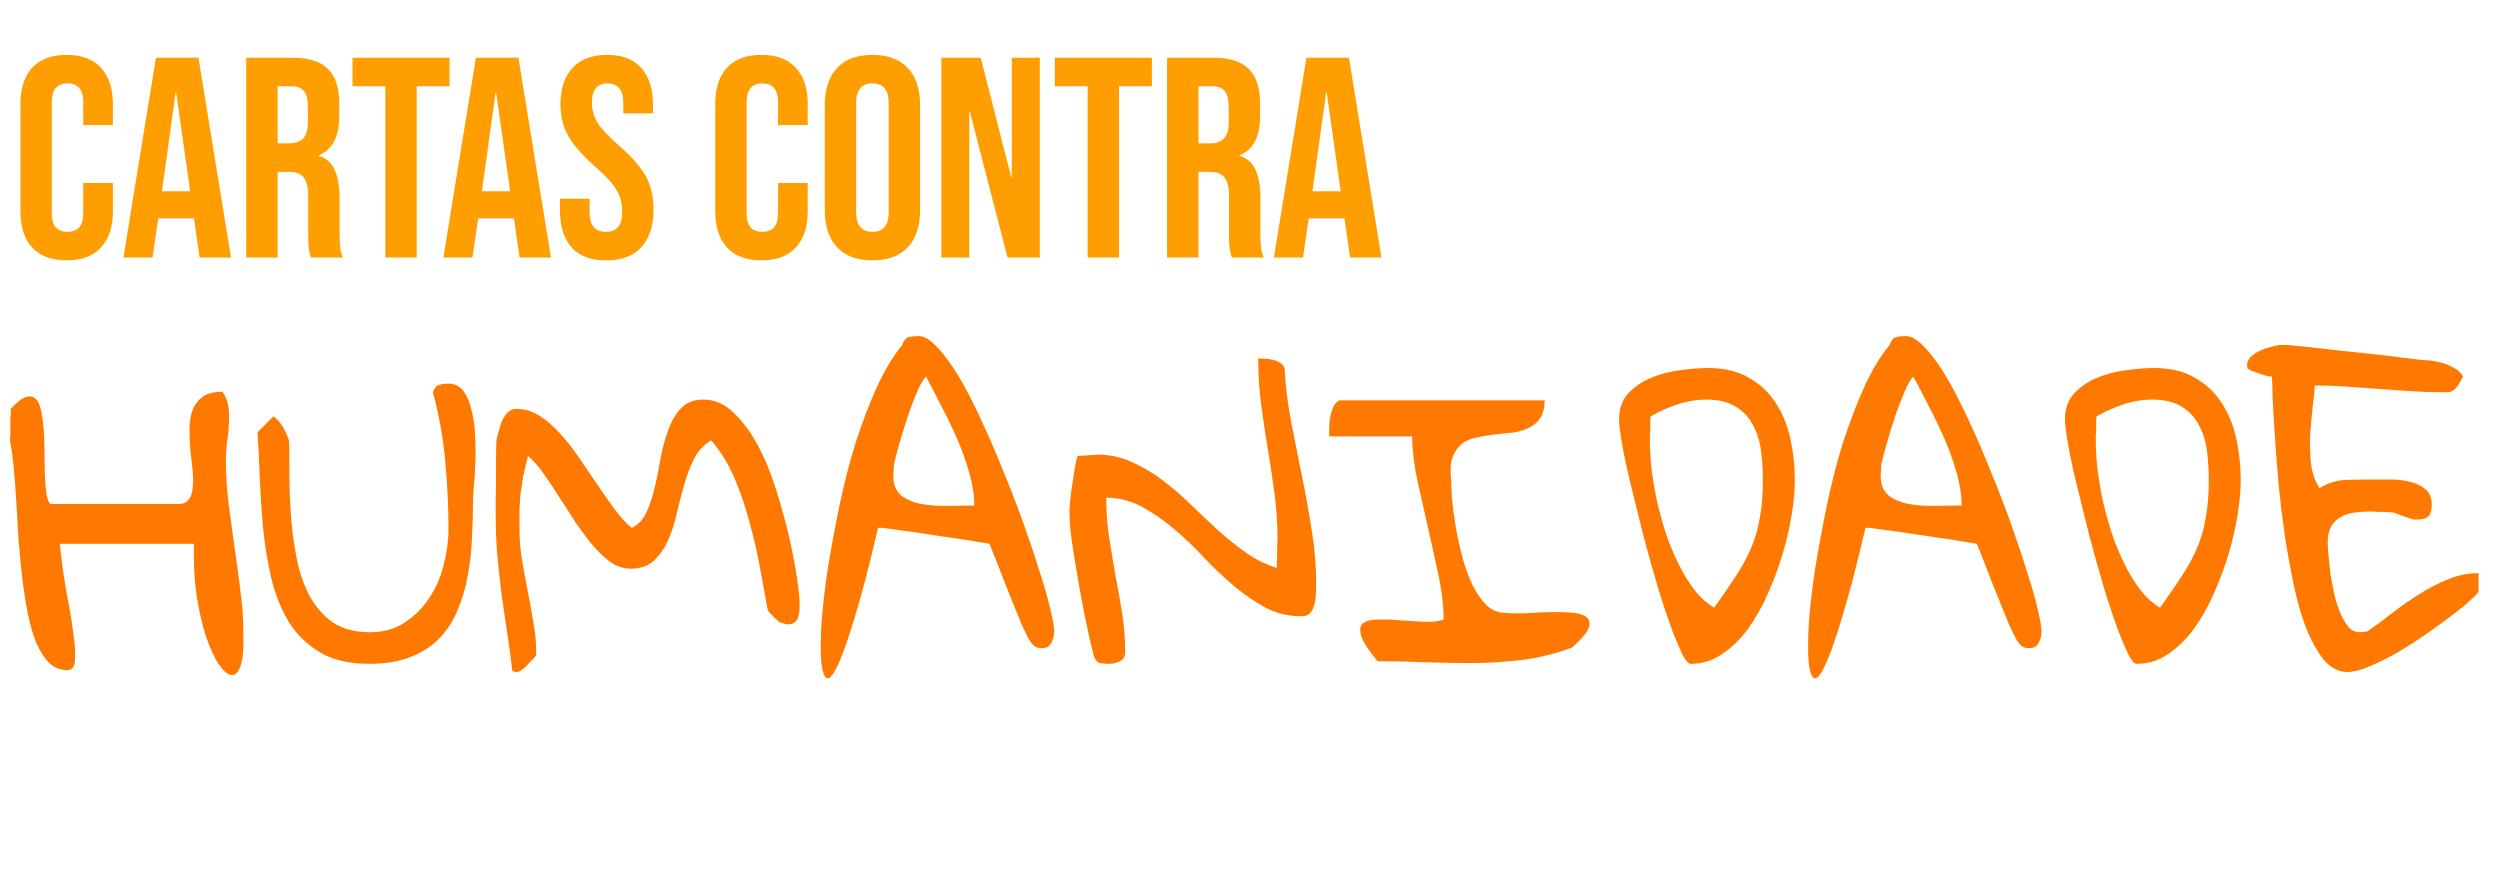
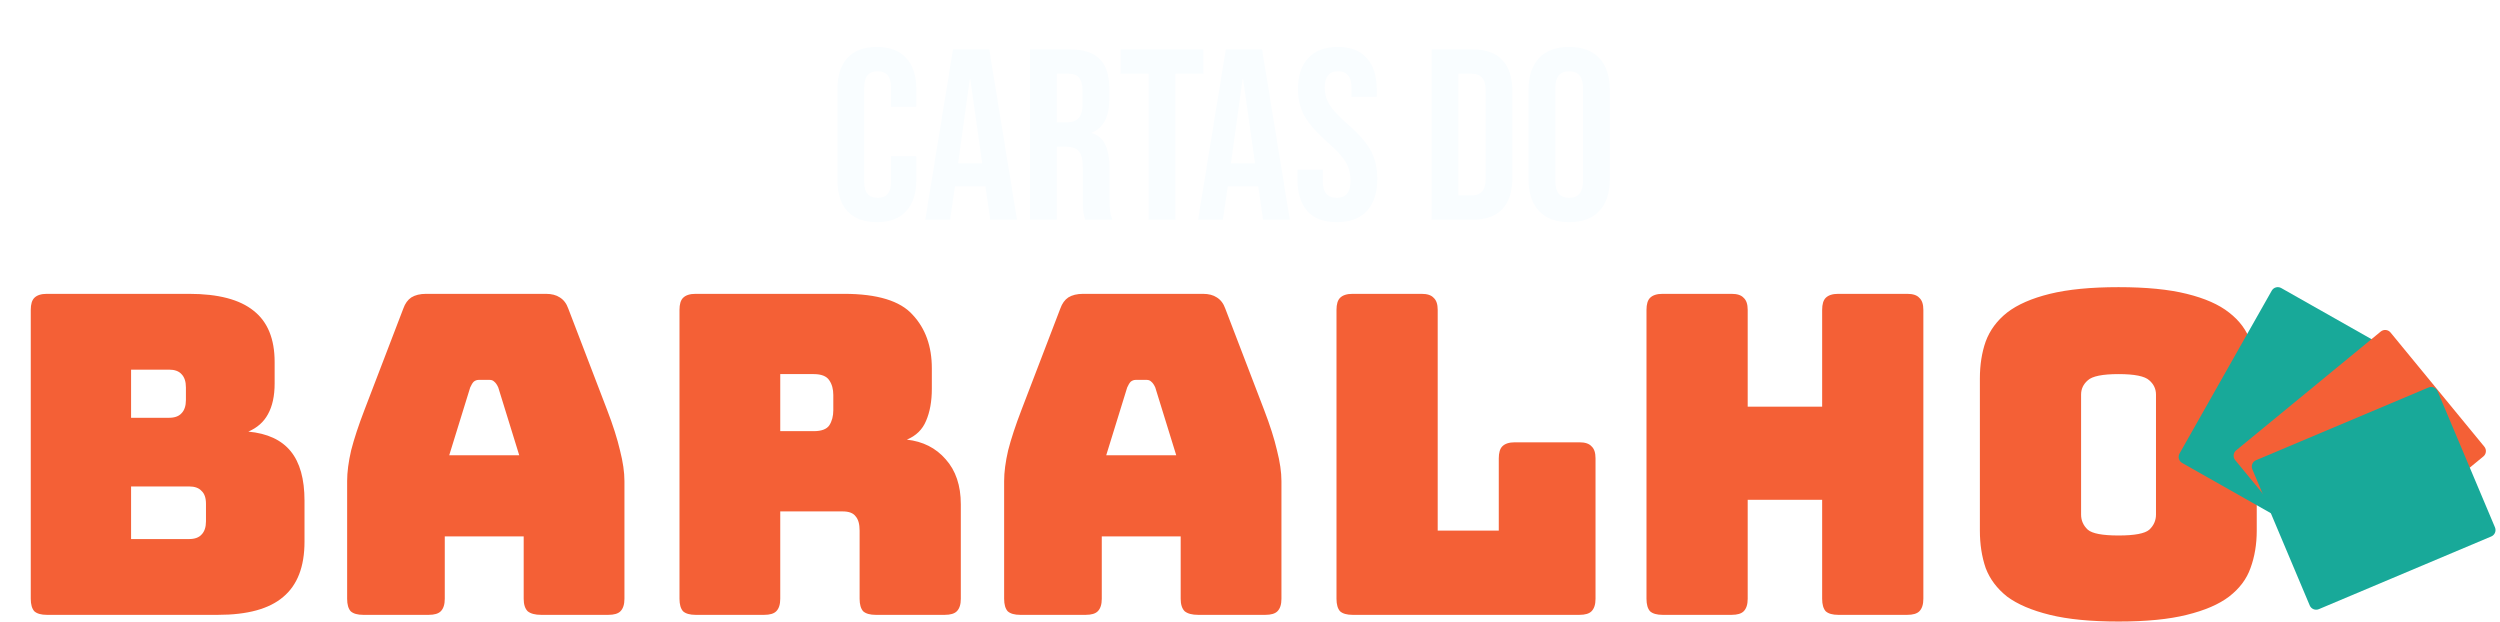
- <svg xmlns="http://www.w3.org/2000/svg" width="233" height="83" viewBox="0 0 233 83" fill="none">
-   <path d="M6.213 24.266C4.812 24.266 3.74 23.867 2.995 23.069C2.268 22.271 1.904 21.145 1.904 19.691V9.69C1.904 8.236 2.268 7.11 2.995 6.312C3.74 5.514 4.812 5.115 6.213 5.115C7.614 5.115 8.678 5.514 9.405 6.312C10.15 7.11 10.522 8.236 10.522 9.69V11.658H7.756V9.504C7.756 8.351 7.268 7.775 6.293 7.775C5.318 7.775 4.83 8.351 4.83 9.504V19.904C4.83 21.039 5.318 21.606 6.293 21.606C7.268 21.606 7.756 21.039 7.756 19.904V17.058H10.522V19.691C10.522 21.145 10.15 22.271 9.405 23.069C8.678 23.867 7.614 24.266 6.213 24.266ZM14.534 5.381H18.497L21.529 24H18.603L18.071 20.303V20.356H14.747L14.215 24H11.502L14.534 5.381ZM17.726 17.829L16.422 8.626H16.369L15.092 17.829H17.726ZM22.949 5.381H27.284C28.792 5.381 29.891 5.736 30.583 6.445C31.274 7.136 31.62 8.209 31.62 9.663V10.807C31.62 12.74 30.982 13.963 29.705 14.478V14.531C30.414 14.744 30.911 15.178 31.194 15.834C31.496 16.49 31.646 17.368 31.646 18.468V21.739C31.646 22.271 31.664 22.706 31.7 23.042C31.735 23.362 31.824 23.681 31.966 24H28.987C28.88 23.698 28.809 23.415 28.774 23.149C28.738 22.883 28.721 22.404 28.721 21.712V18.308C28.721 17.457 28.579 16.863 28.295 16.526C28.029 16.189 27.559 16.02 26.885 16.02H25.875V24H22.949V5.381ZM26.939 13.361C27.524 13.361 27.958 13.21 28.242 12.908C28.543 12.607 28.694 12.101 28.694 11.392V9.956C28.694 9.282 28.57 8.794 28.322 8.493C28.091 8.191 27.719 8.041 27.204 8.041H25.875V13.361H26.939ZM35.912 8.041H32.853V5.381H41.897V8.041H38.838V24H35.912V8.041ZM44.353 5.381H48.317L51.349 24H48.423L47.891 20.303V20.356H44.566L44.034 24H41.321L44.353 5.381ZM47.545 17.829L46.242 8.626H46.189L44.912 17.829H47.545ZM56.494 24.266C55.075 24.266 54.003 23.867 53.276 23.069C52.549 22.253 52.185 21.092 52.185 19.585V18.521H54.951V19.797C54.951 21.003 55.457 21.606 56.468 21.606C56.964 21.606 57.336 21.464 57.585 21.18C57.851 20.879 57.984 20.4 57.984 19.744C57.984 18.964 57.806 18.281 57.452 17.696C57.097 17.093 56.441 16.375 55.483 15.542C54.278 14.478 53.435 13.52 52.956 12.669C52.478 11.8 52.238 10.825 52.238 9.743C52.238 8.271 52.611 7.136 53.355 6.338C54.1 5.523 55.182 5.115 56.6 5.115C58.001 5.115 59.056 5.523 59.766 6.338C60.493 7.136 60.856 8.289 60.856 9.796V10.568H58.09V9.61C58.09 8.972 57.966 8.511 57.718 8.227C57.469 7.926 57.106 7.775 56.627 7.775C55.652 7.775 55.164 8.369 55.164 9.557C55.164 10.231 55.342 10.86 55.696 11.445C56.069 12.031 56.733 12.74 57.691 13.573C58.915 14.637 59.757 15.604 60.218 16.473C60.679 17.341 60.91 18.361 60.91 19.531C60.91 21.056 60.528 22.227 59.766 23.042C59.021 23.858 57.93 24.266 56.494 24.266ZM70.97 24.266C69.569 24.266 68.496 23.867 67.751 23.069C67.024 22.271 66.661 21.145 66.661 19.691V9.69C66.661 8.236 67.024 7.11 67.751 6.312C68.496 5.514 69.569 5.115 70.97 5.115C72.371 5.115 73.435 5.514 74.162 6.312C74.906 7.11 75.279 8.236 75.279 9.69V11.658H72.513V9.504C72.513 8.351 72.025 7.775 71.05 7.775C70.074 7.775 69.587 8.351 69.587 9.504V19.904C69.587 21.039 70.074 21.606 71.05 21.606C72.025 21.606 72.513 21.039 72.513 19.904V17.058H75.279V19.691C75.279 21.145 74.906 22.271 74.162 23.069C73.435 23.867 72.371 24.266 70.97 24.266ZM81.311 24.266C79.874 24.266 78.775 23.858 78.012 23.042C77.25 22.227 76.868 21.074 76.868 19.585V9.796C76.868 8.307 77.25 7.154 78.012 6.338C78.775 5.523 79.874 5.115 81.311 5.115C82.747 5.115 83.846 5.523 84.609 6.338C85.371 7.154 85.752 8.307 85.752 9.796V19.585C85.752 21.074 85.371 22.227 84.609 23.042C83.846 23.858 82.747 24.266 81.311 24.266ZM81.311 21.606C82.321 21.606 82.827 20.994 82.827 19.771V9.61C82.827 8.387 82.321 7.775 81.311 7.775C80.3 7.775 79.794 8.387 79.794 9.61V19.771C79.794 20.994 80.3 21.606 81.311 21.606ZM87.731 5.381H91.402L94.248 16.526H94.301V5.381H96.908V24H93.902L90.391 10.408H90.338V24H87.731V5.381ZM101.37 8.041H98.311V5.381H107.355V8.041H104.296V24H101.37V8.041ZM108.771 5.381H113.107C114.614 5.381 115.713 5.736 116.405 6.445C117.097 7.136 117.442 8.209 117.442 9.663V10.807C117.442 12.74 116.804 13.963 115.527 14.478V14.531C116.237 14.744 116.733 15.178 117.017 15.834C117.318 16.49 117.469 17.368 117.469 18.468V21.739C117.469 22.271 117.487 22.706 117.522 23.042C117.558 23.362 117.646 23.681 117.788 24H114.809C114.703 23.698 114.632 23.415 114.596 23.149C114.561 22.883 114.543 22.404 114.543 21.712V18.308C114.543 17.457 114.401 16.863 114.118 16.526C113.852 16.189 113.382 16.02 112.708 16.02H111.697V24H108.771V5.381ZM112.761 13.361C113.346 13.361 113.781 13.21 114.064 12.908C114.366 12.607 114.517 12.101 114.517 11.392V9.956C114.517 9.282 114.392 8.794 114.144 8.493C113.914 8.191 113.541 8.041 113.027 8.041H111.697V13.361H112.761ZM121.76 5.381H125.723L128.755 24H125.829L125.298 20.303V20.356H121.973L121.441 24H118.728L121.76 5.381ZM124.952 17.829L123.648 8.626H123.595L122.318 17.829H124.952Z" fill="#FF9E00" />
-   <path d="M0.931 41.053C0.931 40.938 0.942 40.741 0.965 40.464C0.965 40.164 0.965 39.864 0.965 39.564C0.965 39.24 0.977 38.94 1 38.663C1 38.386 1 38.201 1 38.109C1.577 37.486 2.051 37.116 2.42 37.001C2.812 36.885 3.124 36.955 3.355 37.209C3.586 37.44 3.748 37.821 3.84 38.352C3.955 38.883 4.036 39.483 4.082 40.153C4.129 40.822 4.152 41.526 4.152 42.265C4.152 43.004 4.163 43.697 4.186 44.343C4.209 44.967 4.256 45.521 4.325 46.006C4.394 46.49 4.521 46.814 4.706 46.975H16.585C17.07 46.975 17.416 46.825 17.624 46.525C17.832 46.225 17.948 45.832 17.971 45.347C18.017 44.863 18.005 44.309 17.936 43.685C17.867 43.062 17.797 42.427 17.728 41.78C17.682 41.111 17.659 40.464 17.659 39.841C17.682 39.194 17.786 38.629 17.971 38.144C18.178 37.659 18.49 37.266 18.906 36.966C19.321 36.666 19.933 36.516 20.741 36.516C21.041 36.955 21.226 37.44 21.295 37.971C21.365 38.478 21.376 39.01 21.33 39.564C21.307 40.118 21.249 40.672 21.157 41.226C21.088 41.757 21.053 42.277 21.053 42.785C21.053 44.147 21.134 45.509 21.295 46.871C21.48 48.234 21.665 49.596 21.849 50.958C22.057 52.321 22.242 53.683 22.404 55.045C22.588 56.384 22.681 57.712 22.681 59.028C22.727 60.459 22.635 61.487 22.404 62.11C22.173 62.711 21.884 62.976 21.538 62.907C21.192 62.861 20.799 62.514 20.36 61.868C19.945 61.221 19.552 60.355 19.183 59.27C18.836 58.185 18.548 56.915 18.317 55.461C18.109 53.983 18.028 52.39 18.074 50.681H5.572C5.733 52.274 5.941 53.775 6.195 55.184C6.472 56.592 6.68 57.839 6.818 58.924C6.98 59.986 7.038 60.84 6.992 61.487C6.969 62.11 6.738 62.434 6.299 62.457C5.629 62.457 5.064 62.237 4.602 61.799C4.14 61.337 3.736 60.713 3.39 59.928C3.066 59.143 2.801 58.231 2.593 57.192C2.385 56.13 2.212 55.022 2.074 53.867C1.935 52.69 1.82 51.489 1.727 50.266C1.658 49.042 1.589 47.864 1.52 46.733C1.45 45.602 1.369 44.551 1.277 43.581C1.185 42.588 1.069 41.746 0.931 41.053ZM25.486 38.802C25.855 39.079 26.156 39.425 26.387 39.841C26.617 40.233 26.802 40.637 26.941 41.053C26.964 41.93 26.975 42.981 26.975 44.205C26.975 45.428 27.021 46.698 27.114 48.014C27.206 49.33 27.379 50.647 27.633 51.963C27.887 53.256 28.28 54.422 28.811 55.461C29.365 56.5 30.092 57.342 30.993 57.989C31.916 58.612 33.071 58.924 34.456 58.924C35.726 58.924 36.811 58.624 37.712 58.023C38.635 57.423 39.397 56.661 39.998 55.738C40.621 54.814 41.071 53.787 41.348 52.655C41.648 51.501 41.799 50.381 41.799 49.296C41.799 47.195 41.695 45.059 41.487 42.889C41.279 40.695 40.898 38.582 40.344 36.551C40.506 36.135 40.713 35.904 40.967 35.858C41.221 35.789 41.498 35.754 41.799 35.754C42.399 35.754 42.872 35.996 43.219 36.481C43.565 36.966 43.819 37.59 43.98 38.352C44.165 39.09 44.269 39.91 44.292 40.81C44.338 41.688 44.338 42.531 44.292 43.339C44.269 44.124 44.223 44.828 44.154 45.451C44.108 46.052 44.084 46.433 44.084 46.594C44.084 47.795 44.05 49.019 43.98 50.266C43.934 51.489 43.796 52.667 43.565 53.798C43.357 54.929 43.034 55.992 42.595 56.984C42.179 57.954 41.614 58.809 40.898 59.547C40.182 60.263 39.293 60.829 38.231 61.244C37.169 61.66 35.899 61.868 34.422 61.868C32.551 61.868 31.016 61.51 29.815 60.794C28.615 60.078 27.645 59.132 26.906 57.954C26.19 56.754 25.648 55.391 25.278 53.867C24.932 52.344 24.678 50.785 24.516 49.192C24.378 47.599 24.274 46.029 24.205 44.482C24.158 42.935 24.089 41.538 23.997 40.291L25.486 38.802ZM46.197 47.737C46.197 47.46 46.197 47.01 46.197 46.387C46.22 45.74 46.232 45.071 46.232 44.378C46.232 43.662 46.232 42.992 46.232 42.369C46.255 41.746 46.266 41.307 46.266 41.053C46.289 40.891 46.347 40.649 46.44 40.326C46.532 39.979 46.636 39.645 46.751 39.321C46.89 38.998 47.063 38.721 47.271 38.49C47.502 38.236 47.779 38.109 48.102 38.109C48.864 38.109 49.58 38.317 50.249 38.733C50.919 39.148 51.565 39.702 52.189 40.395C52.812 41.065 53.401 41.815 53.955 42.646C54.532 43.477 55.098 44.309 55.652 45.14C56.206 45.948 56.749 46.721 57.28 47.46C57.811 48.176 58.342 48.753 58.873 49.192C59.45 48.938 59.901 48.476 60.224 47.806C60.547 47.114 60.812 46.329 61.02 45.451C61.228 44.551 61.413 43.627 61.574 42.681C61.759 41.711 62.002 40.822 62.302 40.014C62.602 39.206 62.994 38.548 63.479 38.04C63.987 37.509 64.68 37.243 65.557 37.243C66.596 37.243 67.531 37.647 68.363 38.455C69.217 39.264 69.979 40.291 70.648 41.538C71.318 42.785 71.884 44.17 72.346 45.694C72.83 47.218 73.234 48.684 73.558 50.092C73.881 51.501 74.123 52.771 74.285 53.902C74.447 55.033 74.528 55.842 74.528 56.326C74.528 56.534 74.516 56.765 74.493 57.019C74.47 57.25 74.412 57.469 74.32 57.677C74.227 57.862 74.077 58.012 73.869 58.127C73.662 58.22 73.362 58.208 72.969 58.093C72.853 58.07 72.715 58.012 72.553 57.92C72.415 57.804 72.265 57.666 72.103 57.504C71.942 57.342 71.803 57.192 71.688 57.054C71.572 56.892 71.514 56.754 71.514 56.638C71.306 55.507 71.076 54.248 70.822 52.863C70.568 51.478 70.244 50.081 69.852 48.672C69.483 47.241 69.009 45.855 68.432 44.516C67.855 43.177 67.139 42.023 66.285 41.053C65.615 41.422 65.084 41.988 64.692 42.75C64.322 43.489 64.01 44.309 63.756 45.209C63.502 46.086 63.272 46.987 63.064 47.91C62.856 48.834 62.579 49.677 62.233 50.439C61.886 51.178 61.447 51.789 60.916 52.274C60.385 52.759 59.67 53.002 58.769 53.002C58.146 53.002 57.534 52.805 56.934 52.413C56.356 51.997 55.791 51.466 55.236 50.82C54.682 50.15 54.14 49.423 53.609 48.638C53.101 47.83 52.593 47.045 52.085 46.283C51.6 45.498 51.115 44.77 50.63 44.101C50.168 43.431 49.695 42.9 49.21 42.508C49.026 43.223 48.875 43.858 48.76 44.412C48.668 44.944 48.587 45.463 48.517 45.971C48.471 46.479 48.437 46.998 48.414 47.529C48.414 48.06 48.414 48.649 48.414 49.296C48.414 50.266 48.494 51.235 48.656 52.205C48.818 53.152 48.991 54.098 49.176 55.045C49.36 55.992 49.533 56.95 49.695 57.92C49.88 58.866 49.972 59.824 49.972 60.794V61.071C49.926 61.141 49.834 61.256 49.695 61.418C49.556 61.556 49.406 61.706 49.245 61.868C49.106 62.029 48.956 62.179 48.795 62.318C48.633 62.434 48.517 62.514 48.448 62.56C48.425 62.584 48.379 62.595 48.31 62.595C48.24 62.618 48.171 62.63 48.102 62.63C48.056 62.63 47.998 62.618 47.929 62.595C47.859 62.572 47.802 62.56 47.756 62.56C47.594 61.221 47.421 59.951 47.236 58.751C47.051 57.55 46.878 56.361 46.717 55.184C46.578 54.006 46.451 52.817 46.336 51.616C46.243 50.416 46.197 49.123 46.197 47.737ZM84.086 32.152C84.225 31.736 84.421 31.494 84.675 31.425C84.952 31.355 85.264 31.321 85.61 31.321C86.141 31.321 86.73 31.679 87.377 32.395C88.046 33.087 88.727 34.022 89.42 35.2C90.113 36.377 90.805 37.728 91.498 39.252C92.214 40.776 92.895 42.358 93.541 43.997C94.211 45.613 94.834 47.229 95.412 48.846C95.989 50.462 96.485 51.951 96.901 53.313C97.34 54.653 97.674 55.819 97.905 56.811C98.136 57.804 98.252 58.485 98.252 58.855C98.252 59.224 98.159 59.582 97.975 59.928C97.813 60.252 97.513 60.413 97.074 60.413C96.797 60.413 96.555 60.332 96.347 60.171C96.162 59.986 96 59.767 95.862 59.513C95.723 59.259 95.596 59.005 95.481 58.751C95.365 58.497 95.262 58.278 95.169 58.093C95.077 57.839 94.881 57.354 94.58 56.638C94.303 55.922 94.003 55.172 93.68 54.387C93.38 53.602 93.091 52.863 92.814 52.17C92.537 51.478 92.341 50.981 92.225 50.681C90.609 50.404 88.981 50.15 87.342 49.919C85.726 49.665 84.017 49.423 82.216 49.192H81.835C81.004 52.771 80.265 55.599 79.619 57.677C78.995 59.755 78.464 61.233 78.025 62.11C77.61 62.988 77.275 63.346 77.021 63.184C76.79 63.045 76.629 62.526 76.536 61.625C76.467 60.702 76.478 59.478 76.571 57.954C76.686 56.43 76.883 54.756 77.16 52.932C77.46 51.085 77.818 49.157 78.233 47.148C78.649 45.14 79.145 43.2 79.722 41.33C80.323 39.46 80.981 37.728 81.697 36.135C82.436 34.519 83.232 33.191 84.086 32.152ZM83.255 44.343C83.255 45.197 83.532 45.832 84.086 46.248C84.641 46.641 85.31 46.895 86.095 47.01C86.88 47.125 87.7 47.172 88.554 47.148C89.431 47.125 90.182 47.114 90.805 47.114C90.805 46.19 90.655 45.197 90.355 44.135C90.055 43.05 89.674 41.977 89.212 40.914C88.75 39.852 88.254 38.825 87.723 37.832C87.215 36.816 86.742 35.904 86.303 35.096C86.049 35.35 85.772 35.823 85.472 36.516C85.195 37.185 84.906 37.947 84.606 38.802C84.329 39.633 84.075 40.453 83.844 41.261C83.613 42.069 83.44 42.727 83.325 43.235C83.325 43.304 83.313 43.489 83.29 43.789C83.267 44.066 83.255 44.251 83.255 44.343ZM101.923 61.071C101.83 60.702 101.703 60.171 101.542 59.478C101.403 58.785 101.242 58.023 101.057 57.192C100.895 56.361 100.734 55.495 100.572 54.595C100.41 53.671 100.26 52.782 100.122 51.928C99.983 51.051 99.868 50.254 99.775 49.538C99.706 48.799 99.672 48.199 99.672 47.737C99.672 47.529 99.695 47.172 99.741 46.664C99.787 46.156 99.856 45.625 99.949 45.071C100.041 44.516 100.122 43.997 100.191 43.512C100.283 43.027 100.364 42.692 100.434 42.508C100.503 42.484 100.618 42.473 100.78 42.473C100.965 42.473 101.149 42.461 101.334 42.438C101.542 42.415 101.727 42.404 101.888 42.404C102.073 42.381 102.2 42.369 102.269 42.369C103.377 42.369 104.428 42.588 105.421 43.027C106.414 43.466 107.36 44.02 108.261 44.69C109.161 45.359 110.039 46.109 110.893 46.941C111.747 47.772 112.602 48.58 113.456 49.365C114.333 50.15 115.222 50.866 116.123 51.512C117.023 52.136 117.981 52.609 118.997 52.932C118.997 52.817 118.997 52.644 118.997 52.413C119.02 52.159 119.032 51.893 119.032 51.616C119.032 51.339 119.032 51.085 119.032 50.854C119.055 50.6 119.066 50.416 119.066 50.3C119.066 48.846 118.974 47.426 118.789 46.04C118.605 44.655 118.397 43.27 118.166 41.884C117.935 40.499 117.727 39.114 117.543 37.728C117.358 36.32 117.266 34.877 117.266 33.399C117.427 33.399 117.623 33.41 117.854 33.434C118.108 33.434 118.362 33.468 118.616 33.537C118.87 33.584 119.101 33.676 119.309 33.815C119.517 33.93 119.655 34.115 119.725 34.369C119.817 36.031 120.025 37.705 120.348 39.391C120.671 41.053 121.006 42.727 121.352 44.412C121.699 46.075 121.999 47.749 122.253 49.434C122.53 51.097 122.668 52.748 122.668 54.387C122.668 54.687 122.657 55.01 122.634 55.357C122.634 55.703 122.588 56.038 122.495 56.361C122.426 56.661 122.299 56.915 122.114 57.123C121.93 57.331 121.652 57.435 121.283 57.435C120.082 57.435 118.974 57.169 117.958 56.638C116.942 56.084 115.949 55.403 114.98 54.595C114.033 53.787 113.098 52.898 112.174 51.928C111.274 50.958 110.339 50.069 109.369 49.261C108.422 48.453 107.43 47.772 106.391 47.218C105.375 46.664 104.278 46.387 103.1 46.387C103.1 47.679 103.193 48.926 103.377 50.127C103.562 51.304 103.758 52.482 103.966 53.66C104.197 54.837 104.405 56.015 104.59 57.192C104.774 58.347 104.867 59.524 104.867 60.725C104.867 61.164 104.705 61.464 104.382 61.625C104.082 61.787 103.747 61.868 103.377 61.868C103.077 61.868 102.789 61.845 102.512 61.799C102.258 61.729 102.061 61.487 101.923 61.071ZM134.548 57.746C134.548 56.523 134.398 55.195 134.098 53.764C133.797 52.332 133.474 50.866 133.128 49.365C132.781 47.864 132.447 46.375 132.123 44.897C131.8 43.397 131.627 41.988 131.604 40.672H123.881C123.881 40.487 123.881 40.222 123.881 39.875C123.881 39.529 123.915 39.183 123.984 38.836C124.054 38.467 124.158 38.144 124.296 37.867C124.435 37.566 124.643 37.382 124.92 37.312H143.968C143.945 38.051 143.795 38.617 143.518 39.01C143.241 39.402 142.871 39.702 142.41 39.91C141.971 40.118 141.475 40.256 140.92 40.326C140.366 40.372 139.812 40.429 139.258 40.499C138.704 40.568 138.161 40.66 137.63 40.776C137.099 40.868 136.637 41.065 136.245 41.365C135.875 41.665 135.587 42.08 135.379 42.611C135.194 43.119 135.148 43.812 135.24 44.69C135.24 45.174 135.275 45.821 135.344 46.629C135.414 47.414 135.529 48.268 135.691 49.192C135.852 50.115 136.06 51.051 136.314 51.997C136.568 52.921 136.88 53.775 137.249 54.56C137.642 55.322 138.08 55.946 138.565 56.43C139.073 56.892 139.662 57.123 140.332 57.123C140.793 57.169 141.382 57.181 142.098 57.158C142.837 57.111 143.576 57.077 144.315 57.054C145.053 57.031 145.746 57.042 146.393 57.088C147.062 57.135 147.547 57.273 147.847 57.504C148.147 57.735 148.217 58.081 148.055 58.543C147.893 58.982 147.385 59.582 146.531 60.344C145.053 60.898 143.553 61.279 142.029 61.487C140.528 61.672 139.016 61.776 137.492 61.799C135.968 61.799 134.444 61.776 132.92 61.729C131.396 61.66 129.884 61.625 128.383 61.625C127.529 60.586 127.021 59.79 126.859 59.236C126.697 58.681 126.755 58.301 127.032 58.093C127.332 57.862 127.794 57.746 128.418 57.746C129.064 57.723 129.757 57.746 130.496 57.816C131.234 57.862 131.973 57.908 132.712 57.954C133.451 57.977 134.063 57.908 134.548 57.746ZM150.895 39.079C150.895 38.109 151.172 37.312 151.726 36.689C152.303 36.066 153.008 35.581 153.839 35.234C154.693 34.865 155.605 34.623 156.575 34.507C157.545 34.369 158.422 34.299 159.207 34.299C160.708 34.299 161.966 34.599 162.982 35.2C164.021 35.777 164.852 36.551 165.476 37.52C166.122 38.49 166.584 39.61 166.861 40.88C167.138 42.15 167.277 43.443 167.277 44.759C167.277 45.636 167.184 46.675 167 47.876C166.815 49.053 166.538 50.277 166.168 51.547C165.799 52.794 165.337 54.041 164.783 55.287C164.252 56.511 163.629 57.619 162.913 58.612C162.197 59.582 161.389 60.367 160.488 60.967C159.611 61.568 158.641 61.868 157.579 61.868C157.371 61.868 157.117 61.591 156.817 61.037C156.54 60.459 156.217 59.697 155.848 58.751C155.501 57.804 155.132 56.719 154.739 55.495C154.37 54.248 154 52.967 153.631 51.651C153.262 50.312 152.915 48.972 152.592 47.633C152.269 46.294 151.969 45.059 151.691 43.928C151.438 42.796 151.241 41.803 151.103 40.949C150.964 40.095 150.895 39.471 150.895 39.079ZM153.77 41.053C153.77 41.792 153.816 42.635 153.908 43.581C154.023 44.528 154.185 45.509 154.393 46.525C154.624 47.541 154.901 48.569 155.224 49.608C155.57 50.623 155.963 51.582 156.402 52.482C156.84 53.383 157.337 54.202 157.891 54.941C158.445 55.657 159.068 56.222 159.761 56.638C160.546 55.53 161.227 54.537 161.805 53.66C162.382 52.782 162.855 51.905 163.225 51.028C163.594 50.15 163.859 49.215 164.021 48.222C164.206 47.229 164.298 46.075 164.298 44.759C164.298 43.812 164.24 42.889 164.125 41.988C164.01 41.088 163.756 40.291 163.363 39.598C162.994 38.883 162.463 38.317 161.77 37.901C161.077 37.463 160.165 37.243 159.034 37.243C158.11 37.243 157.21 37.393 156.332 37.694C155.478 37.971 154.647 38.34 153.839 38.802C153.839 38.871 153.827 39.01 153.804 39.217C153.804 39.425 153.804 39.656 153.804 39.91C153.804 40.141 153.793 40.372 153.77 40.603C153.77 40.81 153.77 40.961 153.77 41.053ZM176.108 32.152C176.247 31.736 176.443 31.494 176.697 31.425C176.974 31.355 177.286 31.321 177.632 31.321C178.163 31.321 178.752 31.679 179.398 32.395C180.068 33.087 180.749 34.022 181.442 35.2C182.135 36.377 182.827 37.728 183.52 39.252C184.236 40.776 184.917 42.358 185.563 43.997C186.233 45.613 186.856 47.229 187.434 48.846C188.011 50.462 188.507 51.951 188.923 53.313C189.361 54.653 189.696 55.819 189.927 56.811C190.158 57.804 190.273 58.485 190.273 58.855C190.273 59.224 190.181 59.582 189.996 59.928C189.835 60.252 189.535 60.413 189.096 60.413C188.819 60.413 188.576 60.332 188.369 60.171C188.184 59.986 188.022 59.767 187.884 59.513C187.745 59.259 187.618 59.005 187.503 58.751C187.387 58.497 187.283 58.278 187.191 58.093C187.099 57.839 186.902 57.354 186.602 56.638C186.325 55.922 186.025 55.172 185.702 54.387C185.402 53.602 185.113 52.863 184.836 52.17C184.559 51.478 184.363 50.981 184.247 50.681C182.631 50.404 181.003 50.15 179.364 49.919C177.748 49.665 176.039 49.423 174.238 49.192H173.857C173.026 52.771 172.287 55.599 171.641 57.677C171.017 59.755 170.486 61.233 170.047 62.11C169.632 62.988 169.297 63.346 169.043 63.184C168.812 63.045 168.65 62.526 168.558 61.625C168.489 60.702 168.5 59.478 168.593 57.954C168.708 56.43 168.904 54.756 169.182 52.932C169.482 51.085 169.84 49.157 170.255 47.148C170.671 45.14 171.167 43.2 171.744 41.33C172.345 39.46 173.003 37.728 173.719 36.135C174.457 34.519 175.254 33.191 176.108 32.152ZM175.277 44.343C175.277 45.197 175.554 45.832 176.108 46.248C176.662 46.641 177.332 46.895 178.117 47.01C178.902 47.125 179.722 47.172 180.576 47.148C181.453 47.125 182.204 47.114 182.827 47.114C182.827 46.19 182.677 45.197 182.377 44.135C182.077 43.05 181.696 41.977 181.234 40.914C180.772 39.852 180.276 38.825 179.745 37.832C179.237 36.816 178.764 35.904 178.325 35.096C178.071 35.35 177.794 35.823 177.494 36.516C177.217 37.185 176.928 37.947 176.628 38.802C176.351 39.633 176.097 40.453 175.866 41.261C175.635 42.069 175.462 42.727 175.346 43.235C175.346 43.304 175.335 43.489 175.312 43.789C175.289 44.066 175.277 44.251 175.277 44.343ZM192.455 39.079C192.455 38.109 192.732 37.312 193.287 36.689C193.864 36.066 194.568 35.581 195.399 35.234C196.254 34.865 197.166 34.623 198.135 34.507C199.105 34.369 199.982 34.299 200.768 34.299C202.268 34.299 203.527 34.599 204.543 35.2C205.582 35.777 206.413 36.551 207.036 37.52C207.683 38.49 208.145 39.61 208.422 40.88C208.699 42.15 208.837 43.443 208.837 44.759C208.837 45.636 208.745 46.675 208.56 47.876C208.375 49.053 208.098 50.277 207.729 51.547C207.359 52.794 206.898 54.041 206.344 55.287C205.813 56.511 205.189 57.619 204.473 58.612C203.758 59.582 202.949 60.367 202.049 60.967C201.172 61.568 200.202 61.868 199.14 61.868C198.932 61.868 198.678 61.591 198.378 61.037C198.101 60.459 197.777 59.697 197.408 58.751C197.062 57.804 196.692 56.719 196.3 55.495C195.93 54.248 195.561 52.967 195.191 51.651C194.822 50.312 194.476 48.972 194.152 47.633C193.829 46.294 193.529 45.059 193.252 43.928C192.998 42.796 192.802 41.803 192.663 40.949C192.525 40.095 192.455 39.471 192.455 39.079ZM195.33 41.053C195.33 41.792 195.376 42.635 195.469 43.581C195.584 44.528 195.746 45.509 195.953 46.525C196.184 47.541 196.461 48.569 196.785 49.608C197.131 50.623 197.523 51.582 197.962 52.482C198.401 53.383 198.897 54.202 199.451 54.941C200.006 55.657 200.629 56.222 201.322 56.638C202.107 55.53 202.788 54.537 203.365 53.66C203.942 52.782 204.416 51.905 204.785 51.028C205.154 50.15 205.42 49.215 205.582 48.222C205.766 47.229 205.859 46.075 205.859 44.759C205.859 43.812 205.801 42.889 205.686 41.988C205.57 41.088 205.316 40.291 204.924 39.598C204.554 38.883 204.023 38.317 203.33 37.901C202.638 37.463 201.726 37.243 200.594 37.243C199.671 37.243 198.77 37.393 197.893 37.694C197.039 37.971 196.207 38.34 195.399 38.802C195.399 38.871 195.388 39.01 195.365 39.217C195.365 39.425 195.365 39.656 195.365 39.91C195.365 40.141 195.353 40.372 195.33 40.603C195.33 40.81 195.33 40.961 195.33 41.053ZM211.746 35.096C211.631 35.096 211.458 35.073 211.227 35.027C211.019 34.957 210.8 34.888 210.569 34.819C210.338 34.727 210.119 34.646 209.911 34.576C209.703 34.484 209.565 34.415 209.495 34.369C209.472 34.322 209.461 34.276 209.461 34.23C209.438 34.184 209.426 34.126 209.426 34.057C209.426 33.734 209.553 33.457 209.807 33.226C210.061 32.995 210.35 32.81 210.673 32.672C211.019 32.51 211.354 32.395 211.677 32.325C212 32.233 212.254 32.175 212.439 32.152H212.855H213.201C213.755 32.198 214.459 32.267 215.314 32.36C216.168 32.452 217.068 32.556 218.015 32.672C218.985 32.764 219.955 32.868 220.924 32.983C221.917 33.076 222.806 33.179 223.591 33.295C224.399 33.387 225.069 33.468 225.6 33.537C226.154 33.584 226.477 33.607 226.57 33.607C226.754 33.63 226.985 33.676 227.262 33.745C227.563 33.791 227.863 33.884 228.163 34.022C228.463 34.138 228.74 34.288 228.994 34.472C229.248 34.634 229.433 34.842 229.548 35.096C229.363 35.465 229.202 35.754 229.063 35.962C228.925 36.147 228.775 36.297 228.613 36.412C228.451 36.504 228.278 36.551 228.094 36.551C227.932 36.551 227.724 36.551 227.47 36.551C226.5 36.551 225.519 36.516 224.526 36.447C223.557 36.377 222.587 36.308 221.617 36.239C220.647 36.17 219.666 36.1 218.673 36.031C217.703 35.962 216.722 35.927 215.729 35.927C215.729 36.343 215.672 36.966 215.556 37.797C215.464 38.629 215.383 39.506 215.314 40.429C215.268 41.353 215.291 42.277 215.383 43.2C215.498 44.101 215.764 44.863 216.18 45.486C216.988 45.001 217.83 44.747 218.708 44.724C219.585 44.701 220.474 44.69 221.375 44.69C221.767 44.69 222.264 44.69 222.864 44.69C223.464 44.69 224.041 44.759 224.596 44.897C225.173 45.036 225.658 45.267 226.05 45.59C226.443 45.913 226.639 46.398 226.639 47.045C226.639 47.506 226.547 47.853 226.362 48.084C226.177 48.315 225.75 48.43 225.08 48.43C225.011 48.43 224.861 48.395 224.63 48.326C224.422 48.257 224.191 48.176 223.938 48.084C223.707 47.991 223.487 47.91 223.279 47.841C223.072 47.772 222.933 47.737 222.864 47.737C222.841 47.737 222.748 47.737 222.587 47.737C222.448 47.714 222.275 47.703 222.067 47.703C221.859 47.703 221.652 47.703 221.444 47.703C221.259 47.679 221.109 47.668 220.994 47.668C220.463 47.668 219.943 47.703 219.435 47.772C218.95 47.841 218.523 47.98 218.154 48.188C217.784 48.395 217.484 48.696 217.253 49.088C217.045 49.48 216.941 49.989 216.941 50.612C216.941 50.82 216.965 51.178 217.011 51.685C217.057 52.194 217.115 52.759 217.184 53.383C217.276 53.983 217.392 54.606 217.53 55.253C217.669 55.899 217.854 56.5 218.084 57.054C218.315 57.585 218.569 58.035 218.846 58.404C219.147 58.751 219.504 58.924 219.92 58.924C219.966 58.924 220.082 58.912 220.266 58.889C220.451 58.866 220.566 58.855 220.613 58.855C221.398 58.324 222.183 57.746 222.968 57.123C223.776 56.5 224.607 55.922 225.461 55.391C226.316 54.837 227.205 54.375 228.128 54.006C229.052 53.614 230.01 53.417 231.003 53.417V55.114C231.003 55.207 230.772 55.461 230.31 55.876C229.871 56.292 229.283 56.777 228.544 57.331C227.828 57.885 227.02 58.474 226.119 59.097C225.219 59.721 224.318 60.298 223.418 60.829C222.518 61.337 221.652 61.764 220.82 62.11C220.012 62.457 219.331 62.63 218.777 62.63C217.992 62.63 217.288 62.283 216.664 61.591C216.064 60.875 215.522 59.94 215.037 58.785C214.552 57.608 214.148 56.257 213.824 54.733C213.501 53.209 213.213 51.639 212.959 50.023C212.728 48.407 212.531 46.802 212.37 45.209C212.231 43.593 212.116 42.103 212.024 40.741C211.931 39.379 211.862 38.201 211.816 37.209C211.793 36.193 211.77 35.489 211.746 35.096Z" fill="#FF7900" />
+ <svg xmlns="http://www.w3.org/2000/svg" width="603" height="150" viewBox="0 0 603 150" fill="none">
+   <path d="M211.504 53.587C208.413 53.587 206.046 52.706 204.402 50.946C202.798 49.185 201.996 46.7 201.996 43.491V21.422C201.996 18.213 202.798 15.729 204.402 13.968C206.046 12.207 208.413 11.326 211.504 11.326C214.595 11.326 216.943 12.207 218.548 13.968C220.191 15.729 221.013 18.213 221.013 21.422V25.765H214.909V21.011C214.909 18.468 213.832 17.196 211.68 17.196C209.528 17.196 208.452 18.468 208.452 21.011V43.961C208.452 46.465 209.528 47.717 211.68 47.717C213.832 47.717 214.909 46.465 214.909 43.961V37.681H221.013V43.491C221.013 46.7 220.191 49.185 218.548 50.946C216.943 52.706 214.595 53.587 211.504 53.587ZM229.865 11.914H238.61L245.302 53H238.845L237.671 44.841V44.959H230.334L229.16 53H223.174L229.865 11.914ZM236.908 39.383L234.032 19.074H233.915L231.097 39.383H236.908ZM248.434 11.914H258.001C261.327 11.914 263.753 12.696 265.279 14.261C266.805 15.787 267.568 18.155 267.568 21.363V23.887C267.568 28.152 266.16 30.852 263.342 31.987V32.105C264.908 32.574 266.003 33.533 266.629 34.981C267.295 36.428 267.627 38.365 267.627 40.791V48.011C267.627 49.185 267.666 50.144 267.745 50.887C267.823 51.591 268.018 52.296 268.332 53H261.758C261.523 52.335 261.366 51.709 261.288 51.122C261.21 50.535 261.171 49.478 261.171 47.952V40.439C261.171 38.561 260.858 37.25 260.232 36.507C259.645 35.763 258.608 35.392 257.121 35.392H254.89V53H248.434V11.914ZM257.238 29.522C258.529 29.522 259.488 29.189 260.114 28.524C260.779 27.859 261.112 26.744 261.112 25.179V22.009C261.112 20.522 260.838 19.446 260.29 18.781C259.782 18.116 258.96 17.783 257.825 17.783H254.89V29.522H257.238ZM277.04 17.783H270.29V11.914H290.246V17.783H283.496V53H277.04V17.783ZM295.667 11.914H304.413L311.104 53H304.648L303.474 44.841V44.959H296.137L294.963 53H288.976L295.667 11.914ZM302.711 39.383L299.835 19.074H299.717L296.9 39.383H302.711ZM322.458 53.587C319.328 53.587 316.96 52.706 315.356 50.946C313.752 49.146 312.949 46.583 312.949 43.257V40.909H319.054V43.726C319.054 46.387 320.169 47.717 322.399 47.717C323.495 47.717 324.317 47.404 324.864 46.778C325.451 46.113 325.745 45.057 325.745 43.609C325.745 41.887 325.354 40.381 324.571 39.089C323.788 37.759 322.341 36.174 320.228 34.335C317.567 31.987 315.708 29.874 314.652 27.996C313.595 26.079 313.067 23.926 313.067 21.54C313.067 18.292 313.888 15.787 315.532 14.027C317.175 12.226 319.562 11.326 322.693 11.326C325.784 11.326 328.112 12.226 329.677 14.027C331.282 15.787 332.084 18.331 332.084 21.657V23.359H325.98V21.246C325.98 19.837 325.706 18.82 325.158 18.194C324.61 17.529 323.808 17.196 322.751 17.196C320.599 17.196 319.523 18.507 319.523 21.129C319.523 22.616 319.914 24.005 320.697 25.296C321.519 26.587 322.986 28.152 325.099 29.992C327.799 32.339 329.658 34.472 330.675 36.389C331.693 38.307 332.201 40.557 332.201 43.139C332.201 46.504 331.36 49.087 329.677 50.887C328.034 52.687 325.627 53.587 322.458 53.587ZM345.304 11.914H355.164C358.373 11.914 360.78 12.774 362.384 14.496C363.988 16.218 364.79 18.742 364.79 22.068V42.846C364.79 46.172 363.988 48.696 362.384 50.417C360.78 52.139 358.373 53 355.164 53H345.304V11.914ZM355.047 47.13C356.103 47.13 356.906 46.818 357.453 46.191C358.04 45.565 358.334 44.548 358.334 43.139V21.774C358.334 20.366 358.04 19.348 357.453 18.722C356.906 18.096 356.103 17.783 355.047 17.783H351.76V47.13H355.047ZM378.481 53.587C375.311 53.587 372.885 52.687 371.203 50.887C369.52 49.087 368.679 46.544 368.679 43.257V21.657C368.679 18.37 369.52 15.826 371.203 14.027C372.885 12.226 375.311 11.326 378.481 11.326C381.65 11.326 384.077 12.226 385.759 14.027C387.442 15.826 388.283 18.37 388.283 21.657V43.257C388.283 46.544 387.442 49.087 385.759 50.887C384.077 52.687 381.65 53.587 378.481 53.587ZM378.481 47.717C380.711 47.717 381.827 46.367 381.827 43.667V21.246C381.827 18.546 380.711 17.196 378.481 17.196C376.251 17.196 375.135 18.546 375.135 21.246V43.667C375.135 46.367 376.251 47.717 378.481 47.717Z" fill="#F9FDFF" />
+   <path d="M52.585 148.301H11.291C9.929 148.301 8.925 148.015 8.28 147.441C7.707 146.796 7.42 145.792 7.42 144.43V74.747C7.42 73.385 7.707 72.417 8.28 71.843C8.925 71.198 9.929 70.875 11.291 70.875H45.595C52.621 70.875 57.819 72.237 61.188 74.962C64.558 77.614 66.242 81.737 66.242 87.328V92.49C66.242 95.501 65.704 97.974 64.629 99.91C63.626 101.774 62.048 103.172 59.898 104.104C64.486 104.534 67.891 106.111 70.114 108.836C72.336 111.56 73.447 115.539 73.447 120.772V130.665C73.447 136.687 71.727 141.132 68.285 144C64.916 146.867 59.682 148.301 52.585 148.301ZM31.616 89.156V100.77H40.756C42.118 100.77 43.122 100.412 43.767 99.695C44.484 98.978 44.843 97.903 44.843 96.469V93.458C44.843 92.024 44.484 90.949 43.767 90.232C43.122 89.515 42.118 89.156 40.756 89.156H31.616ZM31.616 117.331V130.02H45.595C46.957 130.02 47.961 129.662 48.606 128.945C49.323 128.228 49.682 127.153 49.682 125.719V121.525C49.682 120.091 49.323 119.051 48.606 118.406C47.961 117.689 46.957 117.331 45.595 117.331H31.616ZM113.409 93.458L108.354 109.803H125.237L120.183 93.458C119.897 92.813 119.574 92.347 119.215 92.06C118.929 91.773 118.57 91.63 118.14 91.63H115.452C115.022 91.63 114.627 91.773 114.269 92.06C113.982 92.347 113.695 92.813 113.409 93.458ZM107.279 144.43C107.279 145.792 106.956 146.796 106.311 147.441C105.738 148.015 104.77 148.301 103.408 148.301H87.6C86.238 148.301 85.234 148.015 84.589 147.441C84.015 146.796 83.729 145.792 83.729 144.43V116.04C83.729 113.89 84.051 111.416 84.696 108.62C85.413 105.825 86.489 102.563 87.922 98.835L97.278 74.424C97.708 73.205 98.353 72.309 99.214 71.736C100.146 71.162 101.329 70.875 102.762 70.875H131.69C133.052 70.875 134.163 71.162 135.023 71.736C135.955 72.309 136.636 73.205 137.066 74.424L146.422 98.835C147.856 102.563 148.895 105.825 149.541 108.62C150.258 111.416 150.616 113.89 150.616 116.04V144.43C150.616 145.792 150.293 146.796 149.648 147.441C149.075 148.015 148.107 148.301 146.745 148.301H130.507C129.073 148.301 127.998 148.015 127.281 147.441C126.635 146.796 126.313 145.792 126.313 144.43V129.375H107.279V144.43ZM188.196 90.232V103.996H196.262C198.126 103.996 199.38 103.53 200.025 102.598C200.671 101.595 200.993 100.376 200.993 98.942V95.286C200.993 93.852 200.671 92.669 200.025 91.737C199.38 90.734 198.126 90.232 196.262 90.232H188.196ZM184.325 148.301H167.765C166.402 148.301 165.399 148.015 164.754 147.441C164.18 146.796 163.893 145.792 163.893 144.43V74.747C163.893 73.385 164.18 72.417 164.754 71.843C165.399 71.198 166.402 70.875 167.765 70.875H203.574C211.603 70.875 217.124 72.56 220.135 75.93C223.217 79.227 224.759 83.529 224.759 88.834V93.781C224.759 96.791 224.293 99.372 223.361 101.523C222.5 103.602 220.959 105.108 218.737 106.04C222.608 106.47 225.727 108.047 228.092 110.771C230.53 113.495 231.749 117.116 231.749 121.632V144.43C231.749 145.792 231.426 146.796 230.781 147.441C230.207 148.015 229.239 148.301 227.877 148.301H211.209C209.847 148.301 208.843 148.015 208.198 147.441C207.625 146.796 207.338 145.792 207.338 144.43V127.977C207.338 126.4 207.015 125.253 206.37 124.536C205.797 123.747 204.757 123.353 203.252 123.353H188.196V144.43C188.196 145.792 187.874 146.796 187.229 147.441C186.655 148.015 185.687 148.301 184.325 148.301ZM271.877 93.458L266.823 109.803H283.706L278.652 93.458C278.365 92.813 278.043 92.347 277.684 92.06C277.397 91.773 277.039 91.63 276.609 91.63H273.92C273.49 91.63 273.096 91.773 272.737 92.06C272.451 92.347 272.164 92.813 271.877 93.458ZM265.748 144.43C265.748 145.792 265.425 146.796 264.78 147.441C264.206 148.015 263.238 148.301 261.876 148.301H246.068C244.706 148.301 243.703 148.015 243.057 147.441C242.484 146.796 242.197 145.792 242.197 144.43V116.04C242.197 113.89 242.52 111.416 243.165 108.62C243.882 105.825 244.957 102.563 246.391 98.835L255.747 74.424C256.177 73.205 256.822 72.309 257.682 71.736C258.614 71.162 259.797 70.875 261.231 70.875H290.158C291.52 70.875 292.632 71.162 293.492 71.736C294.424 72.309 295.105 73.205 295.535 74.424L304.891 98.835C306.324 102.563 307.364 105.825 308.009 108.62C308.726 111.416 309.085 113.89 309.085 116.04V144.43C309.085 145.792 308.762 146.796 308.117 147.441C307.543 148.015 306.575 148.301 305.213 148.301H288.975C287.542 148.301 286.466 148.015 285.749 147.441C285.104 146.796 284.781 145.792 284.781 144.43V129.375H265.748V144.43ZM380.969 148.301H326.233C324.871 148.301 323.867 148.015 323.222 147.441C322.649 146.796 322.362 145.792 322.362 144.43V74.747C322.362 73.385 322.649 72.417 323.222 71.843C323.867 71.198 324.871 70.875 326.233 70.875H342.901C344.263 70.875 345.231 71.198 345.805 71.843C346.45 72.417 346.773 73.385 346.773 74.747V127.977H361.505V110.556C361.505 109.194 361.792 108.226 362.365 107.653C363.011 107.007 364.014 106.685 365.376 106.685H380.969C382.331 106.685 383.299 107.007 383.873 107.653C384.518 108.226 384.84 109.194 384.84 110.556V144.43C384.84 145.792 384.518 146.796 383.873 147.441C383.299 148.015 382.331 148.301 380.969 148.301ZM417.672 148.301H401.004C399.642 148.301 398.639 148.015 397.993 147.441C397.42 146.796 397.133 145.792 397.133 144.43V74.747C397.133 73.385 397.42 72.417 397.993 71.843C398.639 71.198 399.642 70.875 401.004 70.875H417.672C419.035 70.875 420.002 71.198 420.576 71.843C421.221 72.417 421.544 73.385 421.544 74.747V98.082H439.502V74.747C439.502 73.385 439.789 72.417 440.363 71.843C441.008 71.198 442.011 70.875 443.374 70.875H460.042C461.404 70.875 462.372 71.198 462.945 71.843C463.59 72.417 463.913 73.385 463.913 74.747V144.43C463.913 145.792 463.59 146.796 462.945 147.441C462.372 148.015 461.404 148.301 460.042 148.301H443.374C442.011 148.301 441.008 148.015 440.363 147.441C439.789 146.796 439.502 145.792 439.502 144.43V120.557H421.544V144.43C421.544 145.792 421.221 146.796 420.576 147.441C420.002 148.015 419.035 148.301 417.672 148.301ZM544.327 127.977C544.327 131.275 543.825 134.286 542.822 137.01C541.89 139.663 540.169 141.957 537.66 143.892C535.222 145.756 531.817 147.226 527.444 148.301C523.143 149.377 517.658 149.914 510.991 149.914C504.324 149.914 498.804 149.377 494.43 148.301C490.057 147.226 486.616 145.756 484.107 143.892C481.67 141.957 479.949 139.663 478.945 137.01C478.013 134.286 477.547 131.275 477.547 127.977V91.307C477.547 88.009 478.013 85.034 478.945 82.382C479.949 79.657 481.67 77.328 484.107 75.392C486.616 73.456 490.057 71.951 494.43 70.875C498.804 69.8 504.324 69.262 510.991 69.262C517.658 69.262 523.143 69.8 527.444 70.875C531.817 71.951 535.222 73.456 537.66 75.392C540.169 77.328 541.89 79.657 542.822 82.382C543.825 85.034 544.327 88.009 544.327 91.307V127.977ZM501.958 124.106C501.958 125.539 502.496 126.758 503.571 127.762C504.646 128.694 507.12 129.16 510.991 129.16C514.862 129.16 517.336 128.694 518.411 127.762C519.486 126.758 520.024 125.539 520.024 124.106V95.178C520.024 93.816 519.486 92.669 518.411 91.737C517.336 90.734 514.862 90.232 510.991 90.232C507.12 90.232 504.646 90.734 503.571 91.737C502.496 92.669 501.958 93.816 501.958 95.178V124.106Z" fill="#F46036" />
+   <rect x="548.771" y="68.65" width="38.991" height="48.488" rx="1.676" transform="rotate(29.5177 548.771 68.6501)" fill="#18A999" />
+   <rect x="575.531" y="78.905" width="38.991" height="48.488" rx="1.676" transform="rotate(50.593 575.531 78.9048)" fill="#F46036" />
+   <rect x="587.292" y="92.815" width="38.991" height="48.488" rx="1.676" transform="rotate(67.1406 587.292 92.8147)" fill="#18A999" />
</svg>
